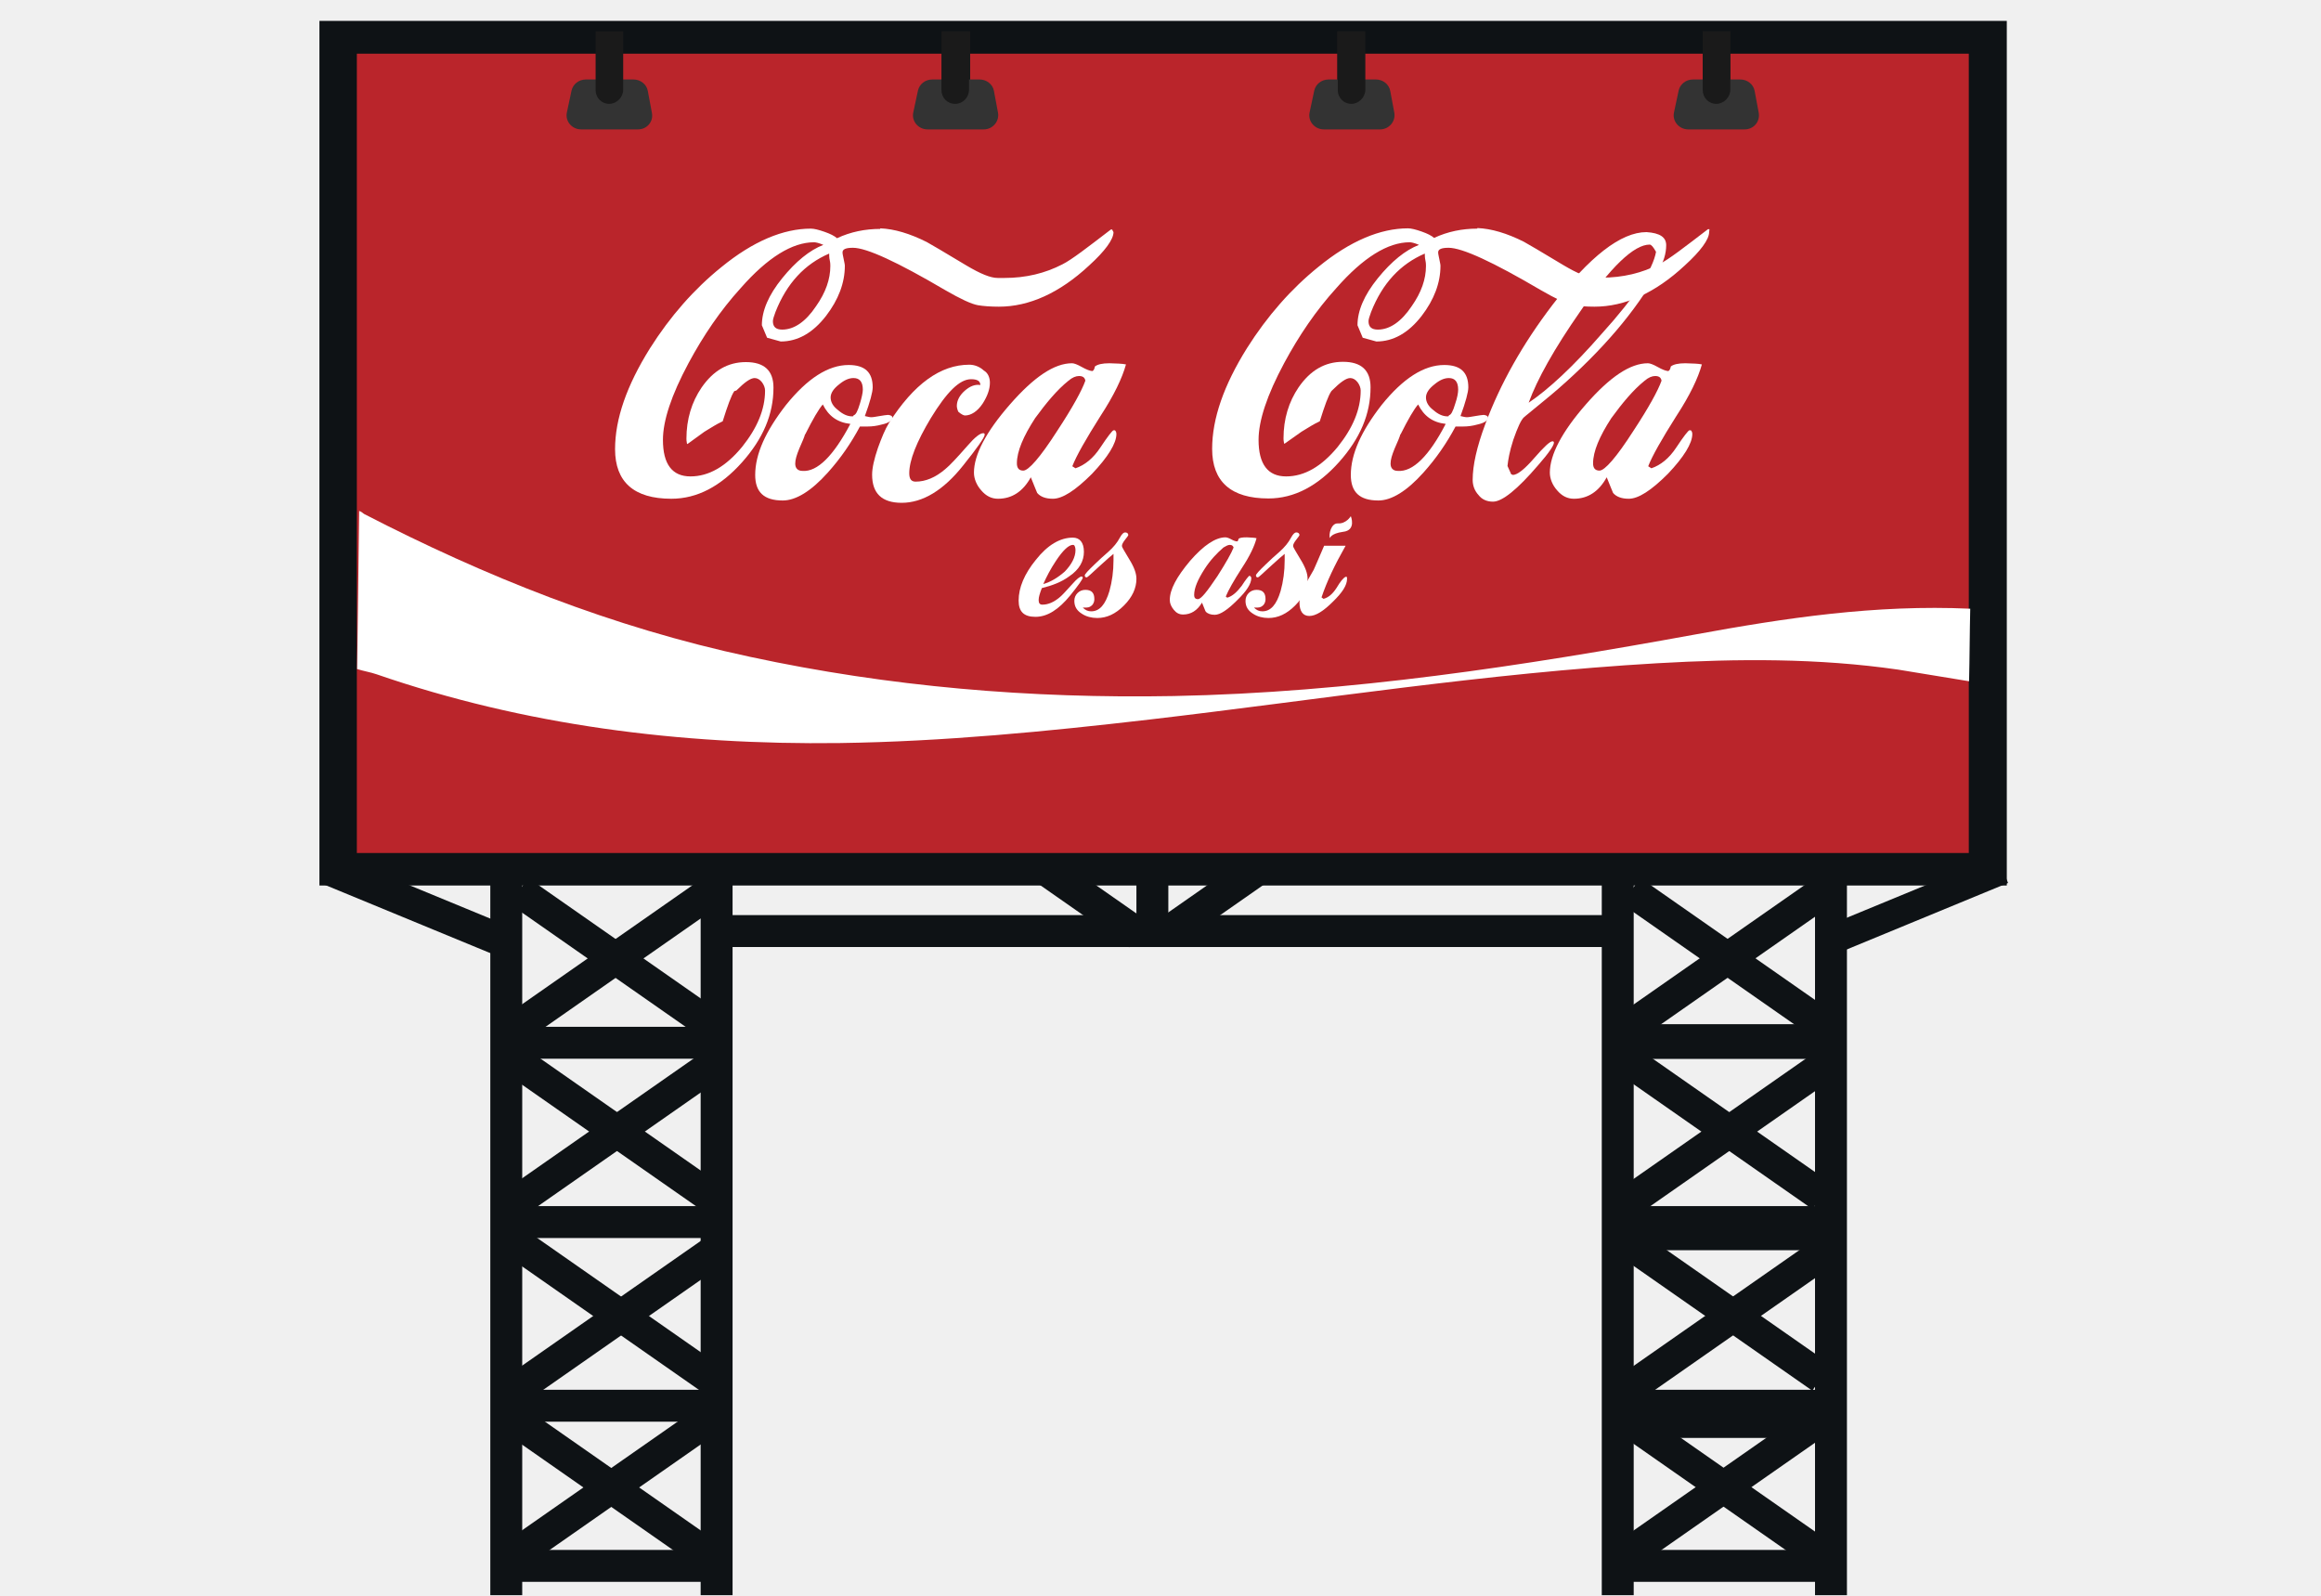
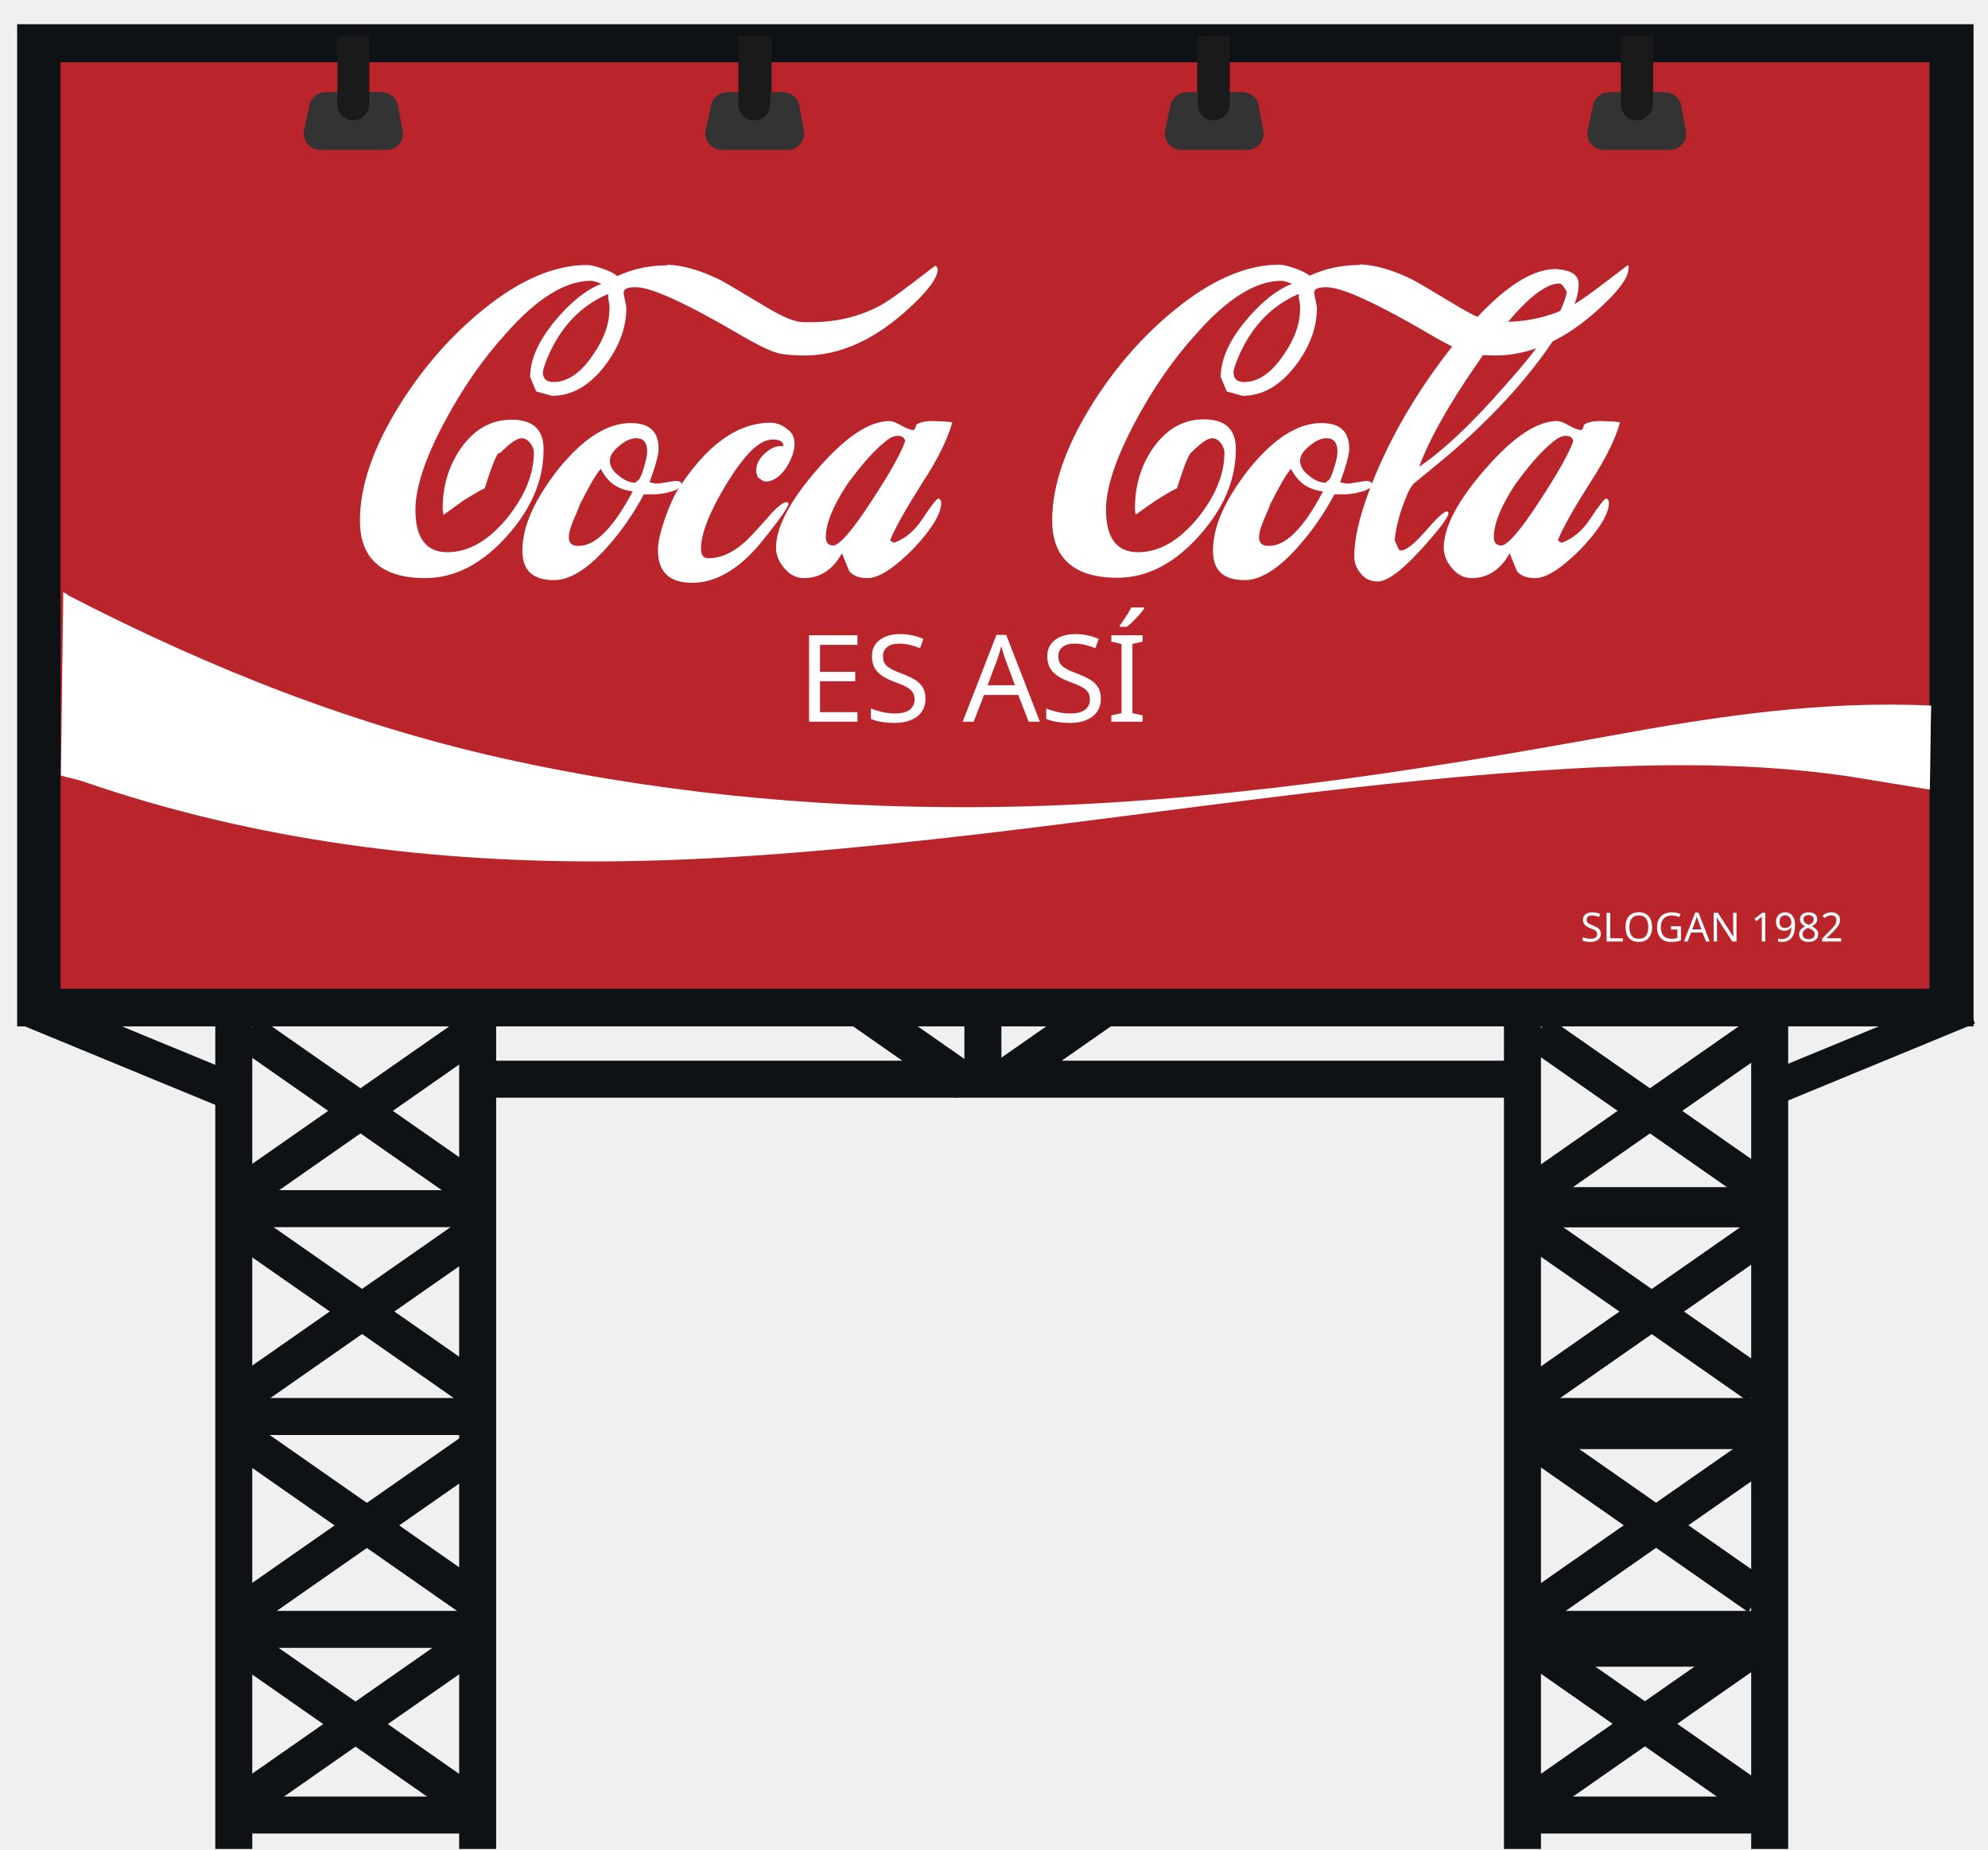
- <svg xmlns="http://www.w3.org/2000/svg" version="1.1" id="Layer_1" x="0px" y="0px" viewBox="0 0 800 550" enable-background="new 0 0 800 550" xml:space="preserve">
-   <rect x="110.1" y="7.2" fill="#0E1215" width="581.6" height="298" />
-   <rect x="123" y="18.5" fill="#BA252B" width="555.6" height="275.5" />
-   <rect x="169" y="298" fill="#0E1215" width="11" height="251.8" />
-   <rect x="169.6" y="415.7" fill="#0E1215" width="77.1" height="11" />
-   <rect x="206.6" y="289.7" transform="matrix(-0.5725 0.8199 -0.8199 -0.5725 604.4249 345.5391)" fill="#0E1215" width="11" height="81.2" />
-   <rect x="138.8" y="277.9" transform="matrix(-0.3813 0.9244 -0.9244 -0.3813 487.9432 298.0263)" fill="#0E1215" width="11" height="68.8" />
-   <rect x="656.7" y="280.6" transform="matrix(0.3813 0.9244 -0.9244 0.3813 697.2653 -419.0699)" fill="#0E1215" width="10.1" height="61.6" />
-   <rect x="206.7" y="289.7" transform="matrix(0.5725 0.8199 -0.8199 0.5725 361.5024 -32.7406)" fill="#0E1215" width="11" height="81.2" />
-   <rect x="205.8" y="348.3" transform="matrix(0.5725 0.8199 -0.8199 0.5725 410.8782 -6.1245)" fill="#0E1215" width="11" height="85.4" />
-   <rect x="205.8" y="412.8" transform="matrix(0.5725 0.8199 -0.8199 0.5725 463.8028 21.4869)" fill="#0E1215" width="11" height="85.4" />
-   <rect x="205.8" y="469.5" transform="matrix(0.5725 0.8199 -0.8199 0.5725 510.2777 45.7672)" fill="#0E1215" width="11" height="85.4" />
-   <rect x="205.7" y="348.4" transform="matrix(-0.5725 0.8199 -0.8199 -0.5725 651.0491 438.507)" fill="#0E1215" width="11" height="81.2" />
-   <rect x="205.7" y="410.9" transform="matrix(-0.5725 0.8199 -0.8199 -0.5725 702.3058 536.9028)" fill="#0E1215" width="11" height="81.2" />
-   <rect x="205.8" y="472.4" transform="matrix(-0.5725 0.8199 -0.8199 -0.5725 752.7744 633.4652)" fill="#0E1215" width="11" height="81.2" />
-   <rect x="169.6" y="479" fill="#0E1215" width="77.1" height="11" />
-   <rect x="169.6" y="534.2" fill="#0E1215" width="77.1" height="11" />
-   <rect x="169.6" y="353.9" fill="#0E1215" width="77.1" height="11" />
-   <rect x="250.6" y="315.4" fill="#0E1215" width="304.1" height="11" />
-   <rect x="552.8" y="415.7" fill="#0E1215" width="77.1" height="11" />
-   <rect x="590" y="289.7" transform="matrix(-0.5725 0.8199 -0.8199 -0.5725 1207.226 31.1638)" fill="#0E1215" width="11" height="81.2" />
-   <rect x="370.6" y="290.8" transform="matrix(-0.5725 0.8199 -0.8199 -0.5725 846.0739 180.0953)" fill="#0E1215" width="11" height="39.5" />
-   <rect x="412.4" y="290.8" transform="matrix(0.5725 0.8199 -0.8199 0.5725 433.2961 -209.878)" fill="#0E1215" width="11" height="39.5" />
-   <rect x="590" y="289.6" transform="matrix(0.5725 0.8199 -0.8199 0.5725 525.3405 -347.0419)" fill="#0E1215" width="11" height="81.2" />
-   <rect x="589.2" y="348.2" transform="matrix(0.5725 0.8199 -0.8199 0.5725 574.7162 -320.4259)" fill="#0E1215" width="11" height="85.4" />
-   <rect x="589.1" y="412.8" transform="matrix(0.5725 0.8199 -0.8199 0.5725 627.6408 -292.8145)" fill="#0E1215" width="11" height="85.4" />
-   <rect x="589.1" y="469.5" transform="matrix(0.5725 0.8199 -0.8199 0.5725 674.116 -268.5341)" fill="#0E1215" width="11" height="85.4" />
-   <rect x="589.1" y="348.3" transform="matrix(-0.5725 0.8199 -0.8199 -0.5725 1253.851 124.1314)" fill="#0E1215" width="11" height="81.2" />
-   <rect x="589.1" y="410.9" transform="matrix(-0.5725 0.8199 -0.8199 -0.5725 1305.108 222.5273)" fill="#0E1215" width="11" height="81.2" />
-   <rect x="589.1" y="472.3" transform="matrix(-0.5725 0.8199 -0.8199 -0.5725 1355.576 319.0899)" fill="#0E1215" width="11" height="81.2" />
-   <rect x="552.8" y="479" fill="#0E1215" width="77.1" height="11" />
-   <rect x="552.8" y="534.2" fill="#0E1215" width="77.1" height="11" />
-   <rect x="552.8" y="353.9" fill="#0E1215" width="77.1" height="11" />
-   <rect x="560.1" y="417.2" fill="#0E1215" width="74.2" height="13.7" />
-   <rect x="556.7" y="484.6" fill="#0E1215" width="77.1" height="11" />
-   <rect x="562.8" y="353" fill="#0E1215" width="71" height="11.9" />
-   <rect x="241.5" y="298" fill="#0E1215" width="11" height="251.8" />
-   <rect x="391.7" y="298" fill="#0E1215" width="11" height="23.7" />
-   <rect x="552.1" y="298" fill="#0E1215" width="11" height="251.8" />
-   <rect x="625.6" y="298" fill="#0E1215" width="11" height="251.8" />
-   <rect x="324.9" y="10.8" fill="#1A1A1A" width="9.5" height="25" />
-   <rect x="460.9" y="10.8" fill="#1A1A1A" width="9.5" height="25" />
-   <rect x="586.9" y="10.8" fill="#1A1A1A" width="9.5" height="25" />
-   <path fill="#333333" d="M219.9,44.6h-19.6c-3.2,0-5.6-2.9-4.9-5.9l1.6-7.5c0.5-2.2,2.5-3.8,4.9-3.8h16.5c2.3,0,4.5,1.6,4.9,4  l1.4,7.5C225.3,41.9,223,44.6,219.9,44.6z" />
-   <path fill="#1A1A1A" d="M210,35.8L210,35.8c-2.7,0-4.7-2.2-4.7-4.7V10.8h9.5v20.3C214.7,33.6,212.5,35.8,210,35.8z" />
-   <path fill="#333333" d="M339.1,44.6h-19.4c-3.2,0-5.6-2.9-4.9-5.9l1.6-7.5c0.5-2.2,2.5-3.8,4.9-3.8h16.4c2.3,0,4.5,1.6,4.9,4  l1.4,7.5C344.5,41.9,342.1,44.6,339.1,44.6z" />
-   <path fill="#1A1A1A" d="M329.2,35.8L329.2,35.8c-2.7,0-4.7-2.2-4.7-4.7V10.8h9.5v20.3C333.9,33.6,331.9,35.8,329.2,35.8z" />
-   <path fill="#333333" d="M475.7,44.6h-19.4c-3.2,0-5.6-2.9-4.9-5.9l1.6-7.5c0.5-2.2,2.5-3.8,4.9-3.8h16.4c2.3,0,4.5,1.6,4.9,4  l1.4,7.5C481.1,41.9,478.7,44.6,475.7,44.6z" />
-   <path fill="#1A1A1A" d="M465.8,35.8L465.8,35.8c-2.7,0-4.7-2.2-4.7-4.7V10.8h9.5v20.3C470.5,33.6,468.3,35.8,465.8,35.8z" />
-   <path fill="#333333" d="M601.3,44.6h-19.4c-3.2,0-5.6-2.9-4.9-5.9l1.6-7.5c0.5-2.2,2.5-3.8,4.9-3.8h16.4c2.3,0,4.5,1.6,4.9,4  l1.4,7.5C606.7,41.9,604.5,44.6,601.3,44.6z" />
-   <path fill="#1A1A1A" d="M591.6,35.8L591.6,35.8c-2.7,0-4.7-2.2-4.7-4.7V10.8h9.5v20.3C596.3,33.6,594.1,35.8,591.6,35.8z" />
-   <path fill="#FFFFFF" d="M584.2,218.7c-59.3,10.8-118.8,20-179.7,21.2c-49.4,0.9-98-3.2-145.9-13.5c-47.8-10.2-91.7-27.9-133-49.2  c-0.7-0.4-0.7-0.7-1.8-1.1l-0.7,54.5c2.2,0.7,4.7,1.1,6.7,1.8c51,17.6,104.6,24.4,159.6,23.7c35.8-0.5,71.4-4,106.8-8.1  c58.2-6.8,116.1-16,174.9-19.4c27.9-1.6,55.5-1.8,83.2,2.2c8.1,1.3,16.5,2.7,24.4,4c0.2-8.3,0.2-16.7,0.4-25  C646.4,208.3,615.3,213,584.2,218.7z" />
+ <svg xmlns="http://www.w3.org/2000/svg" version="1.1" id="Layer_1" x="0px" y="0px" viewBox="6 176 591 550" style="enable-background:new 6 176 591 550;" xml:space="preserve">
+   <style type="text/css">
+ 	.st0{fill:#0E1215;}
+ 	.st1{fill:#BA252B;}
+ 	.st2{fill:#1A1A1A;}
+ 	.st3{fill:#333333;}
+ 	.st4{fill:#FFFFFF;}
+ 	.st5{fill:none;}
+ 	.st6{fill:#FFFDFD;}
+ 	.st7{font-family:'Gotham-Book';}
+ 	.st8{font-size:12px;}
+ 	.st9{font-family:'Gotham-Black';}
+ 	.st10{font-size:36px;}
+ </style>
+   <rect x="11.1" y="183.2" class="st0" width="581.6" height="298" />
+   <rect x="24" y="194.5" class="st1" width="555.6" height="275.5" />
+   <rect x="70" y="474" class="st0" width="11" height="251.8" />
+   <rect x="70.6" y="591.7" class="st0" width="77.1" height="11" />
+   <rect x="107.7" y="465.7" transform="matrix(0.5725 -0.8199 0.8199 0.5725 -366.7661 309.261)" class="st0" width="11" height="81.2" />
+   <rect x="39.7" y="453.9" transform="matrix(0.3813 -0.9244 0.9244 0.3813 -423.4565 343.9394)" class="st0" width="11" height="68.8" />
+   <rect x="557.7" y="456.6" transform="matrix(-0.3813 -0.9244 0.9244 -0.3813 326.7491 1193.453)" class="st0" width="10.1" height="61.6" />
+   <rect x="107.7" y="465.7" transform="matrix(-0.5725 -0.8199 0.8199 -0.5725 -237.1826 889.0107)" class="st0" width="11" height="81.2" />
+   <rect x="106.8" y="524.3" transform="matrix(-0.5725 -0.8199 0.8199 -0.5725 -288.3193 983.606)" class="st0" width="11" height="85.4" />
+   <rect x="106.8" y="588.8" transform="matrix(-0.5725 -0.8199 0.8199 -0.5725 -341.1694 1085.125)" class="st0" width="11" height="85.4" />
+   <rect x="106.8" y="645.5" transform="matrix(-0.5725 -0.8199 0.8199 -0.5725 -387.7127 1174.34)" class="st0" width="11" height="85.4" />
+   <rect x="106.7" y="524.4" transform="matrix(0.5725 -0.8199 0.8199 0.5725 -415.255 333.5121)" class="st0" width="11" height="81.2" />
+   <rect x="106.7" y="587" transform="matrix(0.5725 -0.8199 0.8199 0.5725 -466.5873 360.2903)" class="st0" width="11" height="81.2" />
+   <rect x="106.7" y="648.4" transform="matrix(0.5725 -0.8199 0.8199 0.5725 -516.9639 386.5438)" class="st0" width="11" height="81.2" />
+   <rect x="70.6" y="655" class="st0" width="77.1" height="11" />
+   <rect x="70.6" y="710.2" class="st0" width="77.1" height="11" />
+   <rect x="70.6" y="529.9" class="st0" width="77.1" height="11" />
+   <rect x="151.6" y="491.4" class="st0" width="304.1" height="11" />
+   <rect x="453.8" y="591.7" class="st0" width="77.1" height="11" />
+   <rect x="491" y="465.7" transform="matrix(0.5725 -0.8199 0.8199 0.5725 -202.8831 623.5231)" class="st0" width="11" height="81.2" />
+   <rect x="271.6" y="466.9" transform="matrix(0.5725 -0.8199 0.8199 0.5725 -280.5468 435.2756)" class="st0" width="11" height="39.5" />
+   <rect x="313.4" y="466.8" transform="matrix(-0.5725 -0.8199 0.8199 -0.5725 102.5863 1026.585)" class="st0" width="11" height="39.5" />
+   <rect x="491" y="465.6" transform="matrix(-0.5725 -0.8199 0.8199 -0.5725 365.7253 1203.185)" class="st0" width="11" height="81.2" />
+   <rect x="490.2" y="524.3" transform="matrix(-0.5725 -0.8199 0.8199 -0.5725 314.6113 1297.956)" class="st0" width="11" height="85.4" />
+   <rect x="490.1" y="588.8" transform="matrix(-0.5725 -0.8199 0.8199 -0.5725 261.5626 1399.322)" class="st0" width="11" height="85.4" />
+   <rect x="490.1" y="645.5" transform="matrix(-0.5725 -0.8199 0.8199 -0.5725 215.0197 1488.537)" class="st0" width="11" height="85.4" />
+   <rect x="490.1" y="524.4" transform="matrix(0.5725 -0.8199 0.8199 0.5725 -251.3833 647.8661)" class="st0" width="11" height="81.2" />
+   <rect x="490" y="587" transform="matrix(0.5725 -0.8199 0.8199 0.5725 -302.7039 674.5527)" class="st0" width="11" height="81.2" />
+   <rect x="490.1" y="648.4" transform="matrix(0.5725 -0.8199 0.8199 0.5725 -353.001 700.9095)" class="st0" width="11" height="81.2" />
+   <rect x="453.8" y="655" class="st0" width="77.1" height="11" />
+   <rect x="453.8" y="710.2" class="st0" width="77.1" height="11" />
+   <rect x="453.8" y="529.9" class="st0" width="77.1" height="11" />
+   <rect x="461.1" y="593.2" class="st0" width="74.2" height="13.7" />
+   <rect x="457.7" y="660.6" class="st0" width="77.1" height="11" />
+   <rect x="463.8" y="529" class="st0" width="71" height="11.9" />
+   <rect x="142.5" y="474" class="st0" width="11" height="251.8" />
+   <rect x="292.7" y="474" class="st0" width="11" height="23.7" />
+   <rect x="453.1" y="474" class="st0" width="11" height="251.8" />
+   <rect x="526.6" y="474" class="st0" width="11" height="251.8" />
+   <rect x="225.9" y="186.8" class="st2" width="9.5" height="25" />
+   <rect x="361.9" y="186.8" class="st2" width="9.5" height="25" />
+   <rect x="487.9" y="186.8" class="st2" width="9.5" height="25" />
+   <path class="st3" d="M120.9,220.6h-19.6c-3.2,0-5.6-2.9-4.9-5.9l1.6-7.5c0.5-2.2,2.5-3.8,4.9-3.8h16.5c2.3,0,4.5,1.6,4.9,4l1.4,7.5  C126.3,217.9,124,220.6,120.9,220.6z" />
+   <path class="st2" d="M111,211.8L111,211.8c-2.7,0-4.7-2.2-4.7-4.7v-20.3h9.5v20.3C115.7,209.6,113.5,211.8,111,211.8z" />
+   <path class="st3" d="M240.1,220.6h-19.4c-3.2,0-5.6-2.9-4.9-5.9l1.6-7.5c0.5-2.2,2.5-3.8,4.9-3.8h16.4c2.3,0,4.5,1.6,4.9,4l1.4,7.5  C245.5,217.9,243.1,220.6,240.1,220.6z" />
+   <path class="st2" d="M230.2,211.8L230.2,211.8c-2.7,0-4.7-2.2-4.7-4.7v-20.3h9.5v20.3C234.9,209.6,232.9,211.8,230.2,211.8z" />
+   <path class="st3" d="M376.7,220.6h-19.4c-3.2,0-5.6-2.9-4.9-5.9l1.6-7.5c0.5-2.2,2.5-3.8,4.9-3.8h16.4c2.3,0,4.5,1.6,4.9,4l1.4,7.5  C382.1,217.9,379.7,220.6,376.7,220.6z" />
+   <path class="st2" d="M366.8,211.8L366.8,211.8c-2.7,0-4.7-2.2-4.7-4.7v-20.3h9.5v20.3C371.5,209.6,369.3,211.8,366.8,211.8z" />
+   <path class="st3" d="M502.3,220.6h-19.4c-3.2,0-5.6-2.9-4.9-5.9l1.6-7.5c0.5-2.2,2.5-3.8,4.9-3.8h16.4c2.3,0,4.5,1.6,4.9,4l1.4,7.5  C507.7,217.9,505.5,220.6,502.3,220.6z" />
+   <path class="st2" d="M492.6,211.8L492.6,211.8c-2.7,0-4.7-2.2-4.7-4.7v-20.3h9.5v20.3C497.3,209.6,495.1,211.8,492.6,211.8z" />
+   <path class="st4" d="M485.2,394.7c-59.3,10.8-118.8,20-179.7,21.2c-49.4,0.9-98-3.2-145.9-13.5c-47.8-10.2-91.7-27.9-133-49.2  c-0.7-0.4-0.7-0.7-1.8-1.1l-0.7,54.5c2.2,0.7,4.7,1.1,6.7,1.8c51,17.6,104.6,24.4,159.6,23.7c35.8-0.5,71.4-4,106.8-8.1  c58.2-6.8,116.1-16,174.9-19.4c27.9-1.6,55.5-1.8,83.2,2.2c8.1,1.3,16.5,2.7,24.4,4c0.2-8.3,0.2-16.7,0.4-25  C547.4,384.3,516.3,389,485.2,394.7z" />
  <g>
-     <path fill="#FFFFFF" d="M383.8,80c0,2.5-2.9,6.5-8.4,11.5c-10.2,9.5-20.7,14.2-31.1,14.2c-2.9,0-5.4-0.2-7.2-0.5   c-2.3-0.4-6.1-2.2-11.3-5.2c-16.5-9.7-27.1-14.6-31.8-14.6c-2.5,0-3.6,0.5-3.6,1.6c0,0.5,0.2,1.3,0.4,2.3c0.2,1.1,0.4,1.8,0.4,2.3   c0,5.9-2.2,11.7-6.5,17.3c-4.5,5.8-9.7,8.8-15.6,8.8l-4.7-1.3l-1.8-4.3c0-5,2.3-10.4,7-16.2c4.7-5.8,9.5-9.7,14.2-11.5   c-1.6-0.7-2.7-0.9-3.2-0.9c-7.5,0-16,5.2-25.3,15.8c-7,7.7-12.9,16.4-18,25.9c-5.9,11-8.8,19.8-8.8,26.4c0,8.4,3.2,12.6,9.5,12.6   s12.2-3.4,17.8-10.2c5.2-6.5,7.9-12.9,7.9-19.4c0-0.9-0.4-2-1.1-2.9c-0.7-0.9-1.6-1.4-2.5-1.4c-1.4,0-3.4,1.4-6.3,4.3l-0.7,0.2   c-1.1,1.6-2.3,5-4,10.4c-2,0.9-4,2.2-6.3,3.6L237,153h-0.2c-0.2-0.9-0.2-1.6-0.2-1.8c0-6.7,1.8-12.6,5.2-17.6c4-5.8,9-8.8,15.3-8.8   c6.3,0,9.5,2.9,9.5,8.8c0,9.2-3.6,17.6-10.8,25.7c-7.4,8.3-15.5,12.6-24.4,12.6c-12.9,0-19.4-5.8-19.4-17.1c0-10.4,4-21.9,12-34.7   c7-11.1,15.3-20.5,24.6-28c11-9,21.4-13.3,30.9-13.3c1.1,0,2.7,0.4,4.7,1.1c2,0.7,3.4,1.4,4.3,2.2c4.7-2.2,9.7-3.2,14.9-3.2v-0.2   c4.9,0.2,10.2,1.8,16,4.7c1.3,0.7,5.9,3.4,13.7,8.1c4.9,2.9,8.3,4.3,10.8,4.3h2.3c7.4,0,14-1.6,20-4.7c3.2-1.6,8.6-5.8,16.7-12h0.5   v0.2L383.8,80z M286.2,91.7c0-0.4,0-1.1-0.2-2c-0.2-0.9-0.2-1.8-0.2-2.3c-8.4,3.6-14.6,10.2-18.5,20.1c-0.5,1.4-0.9,2.5-0.9,3.2   c0,2,1.1,2.9,3.2,2.9c4.1,0,8.1-2.7,11.7-8.1C284.6,100.8,286.2,96.2,286.2,91.7z" />
-     <path fill="#FFFFFF" d="M307.6,144c0,0.9-1.3,1.8-3.6,2.3c-1.8,0.5-3.4,0.7-4.9,0.7c-0.9,0-1.8,0-2.7,0c-3.1,5.8-6.7,11-11,15.8   c-5.8,6.5-11.1,9.7-15.6,9.7c-6.5,0-9.5-2.9-9.5-8.8c0-7.2,3.6-15.1,10.6-24.1c7.4-9.2,14.6-13.8,21.6-13.8c5.6,0,8.3,2.5,8.3,7.7   c0,1.6-0.9,5-2.7,9.9c0.9,0.2,1.6,0.4,2.2,0.4c0.7,0,1.6-0.2,2.9-0.4c1.3-0.2,2.3-0.4,2.9-0.4C307.1,143.1,307.6,143.4,307.6,144z    M293.1,146.1c-4.5-0.5-7.5-2.7-9.5-6.7c-1.4,1.6-3.4,5-6.1,10.4v-0.2c-0.2,0.9-0.9,2.5-2,5c-0.9,2.2-1.4,3.8-1.4,5.2   c0,1.6,0.9,2.5,2.5,2.5C281.7,162.7,287.3,157.1,293.1,146.1z M297.4,134.3c0-2.7-1.1-4-3.2-4c-1.6,0-3.2,0.7-5,2.2   c-1.8,1.4-2.9,2.9-2.9,4.5c0,1.6,0.9,3.1,2.5,4.3c1.6,1.4,3.2,2.2,4.9,2.2c0.2,0,0.4,0,0.5-0.2v-0.2c0.7,0,1.4-1.3,2.2-4   C297,137.1,297.4,135.3,297.4,134.3z" />
-     <path fill="#FFFFFF" d="M341.2,131.9c0,2.3-0.9,4.7-2.5,7.2c-1.8,2.7-4,4.1-6.1,4.1c-0.4,0-1.3-0.4-2.3-1.3c-0.4-0.9-0.5-1.6-0.5-2   c0-1.8,0.9-3.6,2.7-5.2c1.8-1.6,3.6-2.3,5.4-2c0-1.4-1.1-2-3.2-2c-4,0-8.4,4.5-13.8,13.3c-5,8.3-7.5,14.7-7.5,19.1   c0,2,0.7,2.9,2.2,2.9c3.4,0,6.8-1.4,10.2-4.3c1.6-1.3,4.1-4,7.7-8.1c2.5-2.9,4.3-4.3,5.4-4.3c0.4,0,0.5,0.2,0.5,0.5   c0,0.9-2.5,4.5-7.4,10.6c-6.8,8.6-14,12.9-21.2,12.9c-6.8,0-10.2-3.2-10.2-9.7c0-2.3,0.7-5.4,2-9.2c1.3-3.6,2.5-6.5,3.8-8.6   c8.6-13.5,17.8-20.1,27.7-20.1c1.8,0,3.6,0.7,5,2C340.5,128.5,341.2,130.1,341.2,131.9z" />
-     <path fill="#FFFFFF" d="M388.1,125.6c-1.3,4.7-4.1,10.6-8.8,17.8c-5,7.9-8.3,13.7-9.7,17.3l1.1,0.7c3.2-1.1,6.1-3.4,8.6-7.2   c2.5-3.8,4.1-5.8,4.5-5.9h0.5c0.4,0.4,0.5,0.9,0.5,1.3c0,3.2-2.9,7.9-8.4,13.7c-5.8,5.8-10.2,8.6-13.5,8.6c-2.5,0-4.3-0.7-5.4-2   c-0.2-0.4-0.9-2.2-2.2-5.4c-2.7,4.9-6.5,7.4-11.3,7.4c-2.2,0-4.1-0.9-5.8-2.9c-1.6-1.8-2.5-4-2.5-6.1c0-6.1,4.1-14,12.4-23.5   s15.3-14.2,21.4-14.2c0.7,0,1.8,0.4,3.4,1.3c1.6,0.9,2.7,1.3,3.6,1.4c0.5-0.2,0.7-0.7,0.9-1.6c0.9-0.7,2.5-1.1,5-1.1   C384.9,125.3,386.7,125.3,388.1,125.6z M374.1,131.2c-0.2-1.1-0.9-1.6-2.2-1.6c-1.1,0-2.3,0.5-3.6,1.6l0,0   c-4,3.2-7.7,7.7-11.5,12.9c-4.1,6.3-6.3,11.5-6.3,15.6c0,1.6,0.7,2.5,2.2,2.5c1.8,0,5.8-4.5,11.7-13.7   C369.6,140.6,372.9,134.6,374.1,131.2z" />
-     <path fill="#FFFFFF" d="M589.1,80c0,2.5-2.9,6.5-8.4,11.5c-10.2,9.5-20.7,14.2-31.1,14.2c-2.9,0-5.4-0.2-7.2-0.5   c-2.3-0.4-6.1-2.2-11.3-5.2c-16.5-9.7-27.1-14.6-31.8-14.6c-2.5,0-3.6,0.5-3.6,1.6c0,0.5,0.2,1.3,0.4,2.3c0.2,1.1,0.4,1.8,0.4,2.3   c0,5.9-2.2,11.7-6.5,17.3c-4.5,5.8-9.7,8.8-15.6,8.8l-4.7-1.3l-1.8-4.3c0-5,2.3-10.4,7-16.2s9.5-9.7,14.2-11.5   c-1.6-0.7-2.7-0.9-3.2-0.9c-7.5,0-16,5.2-25.3,15.8c-7,7.7-12.9,16.4-18,25.9c-5.9,11-8.8,19.8-8.8,26.4c0,8.4,3.2,12.6,9.5,12.6   c6.3,0,12.2-3.4,17.8-10.2c5.2-6.5,7.9-12.9,7.9-19.4c0-0.9-0.4-2-1.1-2.9c-0.7-0.9-1.6-1.4-2.5-1.4c-1.4,0-3.4,1.4-6.3,4.3   l-0.2,0.2c-1.1,1.6-2.3,5-4,10.4c-2,0.9-4,2.2-6.3,3.6l-5.8,4.1h-0.2c-0.2-0.9-0.2-1.6-0.2-1.8c0-6.7,1.8-12.6,5.2-17.6   c4-5.8,9-8.8,15.3-8.8s9.5,2.9,9.5,8.8c0,9.2-3.6,17.6-10.8,25.7c-7.4,8.3-15.5,12.6-24.4,12.6c-12.9,0-19.4-5.8-19.4-17.1   c0-10.4,4-21.9,12-34.7c7-11.1,15.3-20.5,24.6-28c11-9,21.4-13.3,30.9-13.3c1.1,0,2.7,0.4,4.7,1.1s3.4,1.4,4.3,2.2   c4.7-2.2,9.7-3.2,14.9-3.2v-0.2c4.9,0.2,10.2,1.8,16,4.7c1.3,0.7,5.9,3.4,13.7,8.1c4.9,2.9,8.3,4.3,10.8,4.3h2.3   c7.4,0,14-1.6,20-4.7c3.2-1.6,8.6-5.8,16.7-12h0.5v0.2L589.1,80z M491.5,91.7c0-0.4,0-1.1-0.2-2c-0.2-0.9-0.2-1.8-0.2-2.3   c-8.4,3.6-14.6,10.2-18.5,20.1c-0.5,1.4-0.9,2.5-0.9,3.2c0,2,1.1,2.9,3.2,2.9c4.1,0,8.1-2.7,11.7-8.1   C489.9,100.8,491.5,96.2,491.5,91.7z" />
-     <path fill="#FFFFFF" d="M512.9,144c0,0.9-1.3,1.8-3.6,2.3c-1.8,0.5-3.4,0.7-4.9,0.7c-0.9,0-1.8,0-2.7,0c-3.1,5.8-6.7,11-11,15.8   c-5.8,6.5-11.1,9.7-15.6,9.7c-6.5,0-9.5-2.9-9.5-8.8c0-7.2,3.6-15.1,10.6-24.1c7.4-9.2,14.6-13.8,21.6-13.8c5.6,0,8.3,2.5,8.3,7.7   c0,1.6-0.9,5-2.7,9.9c0.9,0.2,1.6,0.4,2.2,0.4c0.7,0,1.6-0.2,2.9-0.4c1.3-0.2,2.3-0.4,2.9-0.4C512.3,143.1,512.9,143.4,512.9,144z    M498.3,146.1c-4.5-0.5-7.5-2.7-9.5-6.7c-1.4,1.6-3.4,5-6.1,10.4v-0.2c-0.2,0.9-0.9,2.5-2,5c-0.9,2.2-1.4,3.8-1.4,5.2   c0,1.6,0.9,2.5,2.5,2.5C487,162.7,492.6,157.1,498.3,146.1z M502.6,134.3c0-2.7-1.1-4-3.2-4c-1.6,0-3.2,0.7-5,2.2   c-1.8,1.4-2.9,2.9-2.9,4.5c0,1.6,0.9,3.1,2.5,4.3c1.6,1.4,3.2,2.2,4.9,2.2c0.2,0,0.4,0,0.5-0.2v-0.2c0.7,0,1.4-1.3,2.2-4   C502.3,137.1,502.6,135.3,502.6,134.3z" />
-     <path fill="#FFFFFF" d="M574.3,84.5c0,2.9-0.9,5.9-2.9,9.2c-7.7,13.7-19.2,27.1-34.3,40.3c-2.5,2.2-6.5,5.4-11.7,9.7   c-1.1,0.9-2.3,3.6-3.8,7.9c-1.3,4-1.8,7-2,9l1.3,2.9c0.4,0,0.5,0.2,0.5,0.2c1.6,0,4.1-2,7.4-5.8s5.4-5.8,6.3-5.8   c0.4,0,0.5,0.2,0.5,0.5c0,0.9-1.8,3.6-5.4,7.7c-7.2,8.4-12.4,12.6-15.6,12.6c-2,0-3.8-0.7-5-2.3c-1.3-1.4-2-3.2-2-5.2   c0-5,1.4-11.3,4.3-19.1c5.2-14,12.9-27.7,23.2-41.2C547.9,88.4,558.7,80,567.5,80C572.2,80.3,574.3,81.8,574.3,84.5z M570.8,86.8   c-0.9-1.6-1.6-2.5-2.2-2.5c-5.4,0-13.5,7.7-23.9,23c-9,12.9-14.9,23.5-17.8,31.5c6.7-4.5,15.3-12.4,25.3-23.9   C563.6,102.3,569.7,92.9,570.8,86.8z" />
-     <path fill="#FFFFFF" d="M586.6,125.6c-1.3,4.7-4.1,10.6-8.8,17.8c-5,7.9-8.3,13.7-9.7,17.3l1.1,0.7c3.2-1.1,6.1-3.4,8.6-7.2   c2.5-3.8,4.1-5.8,4.5-5.9h0.5c0.4,0.4,0.5,0.9,0.5,1.3c0,3.2-2.9,7.9-8.4,13.7c-5.8,5.8-10.2,8.6-13.5,8.6c-2.5,0-4.3-0.7-5.4-2   c-0.2-0.4-0.9-2.2-2.2-5.4c-2.7,4.9-6.5,7.4-11.3,7.4c-2.2,0-4.1-0.9-5.8-2.9c-1.6-1.8-2.5-4-2.5-6.1c0-6.1,4.1-14,12.4-23.5   c8.3-9.5,15.3-14.2,21.4-14.2c0.7,0,1.8,0.4,3.4,1.3c1.6,0.9,2.7,1.3,3.6,1.4c0.5-0.2,0.7-0.7,0.9-1.6c0.9-0.7,2.5-1.1,5-1.1   C583.5,125.3,585.3,125.3,586.6,125.6z M572.7,131.2c-0.2-1.1-0.9-1.6-2.2-1.6c-1.1,0-2.3,0.5-3.6,1.6l0,0   c-4,3.2-7.7,7.7-11.5,12.9c-4.1,6.3-6.3,11.5-6.3,15.6c0,1.6,0.7,2.5,2.2,2.5c1.8,0,5.8-4.5,11.7-13.7   C568.2,140.6,571.5,134.6,572.7,131.2z" />
-     <path fill="#FFFFFF" d="M373.6,190.2c0,3.2-1.6,6.1-5,8.4c-2.7,2-5.9,3.2-9.5,4.1c-0.7,1.8-1.1,3.1-1.1,4.1c0,1.1,0.4,1.6,1.3,1.6   c2,0,4-0.9,5.9-2.5c0.9-0.7,2.3-2.3,4.5-4.7c1.4-1.6,2.5-2.5,3.1-2.5c0.2,0,0.4,0.2,0.4,0.4c0,0.5-1.4,2.5-4.3,6.1   c-4,4.9-7.9,7.4-12,7.4c-4,0-5.8-1.8-5.8-5.6c0-4.5,2-9.2,5.9-14c4.1-5.2,8.4-7.7,12.8-7.7C372.1,185.3,373.6,186.9,373.6,190.2z    M370.7,189.6c0-0.7-0.2-1.3-0.4-1.6c-0.2-0.2-0.4-0.2-0.5-0.2c-1.4,0-3.4,1.8-5.9,5.6c-1.8,2.7-3.2,5.4-4.3,7.9   c2.5-0.7,5-2.2,7.4-4.3C369.4,194.5,370.7,192,370.7,189.6z" />
-     <path fill="#FFFFFF" d="M391.7,199.5c0,3.2-1.4,6.3-4.3,9.2c-2.9,2.9-5.9,4.3-9.2,4.3c-2,0-3.8-0.5-5.2-1.4   c-1.8-1.1-2.7-2.5-2.7-4.5c0-1.1,0.4-2,1.1-2.7c0.7-0.7,1.6-1.1,2.7-1.1c2.2,0,3.1,1.1,3.1,3.2c0,0.7-0.2,1.4-0.7,2   c-0.5,0.5-1.1,0.9-2,0.9c-0.5,0-0.9,0-1.3,0c0.9,0.9,1.8,1.3,2.9,1.3c2.9,0,4.9-2.3,6.3-7c0.9-3.2,1.4-6.8,1.4-10.6v-2.2   c-0.5,0.4-2.2,1.8-4.9,4.3s-4.1,3.8-4.3,3.8c-0.5,0-0.7-0.2-0.7-0.7c0-0.4,1.1-1.6,3.4-3.8c1.4-1.4,3.1-2.9,4.7-4.3   c1.8-1.6,3.1-3.2,4-4.9c0.7-1.3,1.3-1.8,1.8-1.8c0.7,0,1.1,0.4,1.1,0.9c0,0.2-0.4,0.7-1.1,1.6c-0.7,0.9-1.1,1.6-1.1,2.2   c0,0.4,0.9,1.8,2.5,4.5C391,195.6,391.7,197.7,391.7,199.5z" />
-     <path fill="#FFFFFF" d="M433.1,185.5c-0.7,2.7-2.3,6.1-5,10.2c-2.9,4.5-4.7,7.7-5.6,9.9l0.5,0.4c1.8-0.5,3.4-2,5-4.1   c1.4-2.2,2.3-3.2,2.5-3.4h0.4c0.2,0.2,0.4,0.5,0.4,0.7c0,2-1.6,4.5-4.9,7.7c-3.2,3.2-5.8,5-7.7,5c-1.4,0-2.5-0.4-3.1-1.1   c-0.2-0.2-0.5-1.3-1.3-3.1c-1.6,2.7-3.8,4.1-6.5,4.1c-1.3,0-2.3-0.5-3.2-1.6s-1.4-2.2-1.4-3.4c0-3.6,2.3-7.9,7-13.5   c4.7-5.4,8.8-8.1,12.2-8.1c0.4,0,1.1,0.2,2,0.7c0.9,0.5,1.6,0.7,2,0.7c0.4-0.2,0.4-0.4,0.5-0.9c0.5-0.4,1.4-0.5,2.9-0.5   C431.3,185.3,432.4,185.3,433.1,185.5z M425.2,188.7c-0.2-0.5-0.5-0.9-1.3-0.9c-0.7,0-1.3,0.4-2.2,0.9l0,0c-2.3,2-4.5,4.3-6.5,7.4   c-2.3,3.6-3.6,6.5-3.6,9c0,0.9,0.4,1.4,1.3,1.4c1.1,0,3.2-2.7,6.7-7.9C422.6,193.9,424.4,190.7,425.2,188.7z" />
-     <path fill="#FFFFFF" d="M450.7,199.5c0,3.2-1.4,6.3-4.3,9.2c-2.9,2.9-5.9,4.3-9.2,4.3c-2,0-3.8-0.5-5.2-1.4   c-1.8-1.1-2.7-2.5-2.7-4.5c0-1.1,0.4-2,1.1-2.7c0.7-0.7,1.6-1.1,2.7-1.1c2.2,0,3.1,1.1,3.1,3.2c0,0.7-0.2,1.4-0.7,2   c-0.5,0.5-1.1,0.9-2,0.9c-0.5,0-0.9,0-1.3,0c0.9,0.9,1.8,1.3,2.9,1.3c2.9,0,4.9-2.3,6.3-7c0.9-3.2,1.4-6.8,1.4-10.6v-2.2   c-0.5,0.4-2.2,1.8-4.9,4.3s-4.1,3.8-4.3,3.8c-0.5,0-0.7-0.2-0.7-0.7c0-0.4,1.1-1.6,3.4-3.8c1.4-1.4,3.1-2.9,4.7-4.3   c1.8-1.6,3.1-3.2,4-4.9c0.7-1.3,1.3-1.8,1.8-1.8c0.7,0,1.1,0.4,1.1,0.9c0,0.2-0.4,0.7-1.1,1.6s-1.1,1.6-1.1,2.2   c0,0.4,0.9,1.8,2.5,4.5C450,195.6,450.7,197.7,450.7,199.5z" />
-     <path fill="#FFFFFF" d="M464.3,199.5c0,2.2-1.6,4.7-4.9,7.9c-3.2,3.2-5.9,4.9-8.1,4.9s-3.4-1.6-3.4-4.7c0-1.6,0.5-3.6,1.8-5.8   l3.1-5.4c0.4-0.9,1.6-3.6,3.6-8.3h7.4c-3.8,6.7-6.5,12.4-8.3,17.8l0.7,0.5c1.8-0.5,3.2-1.8,4.5-3.8c1.3-2.2,2.3-3.4,3.1-3.8h0.4   C464.3,199,464.3,199.3,464.3,199.5z" />
+     <path class="st4" d="M284.8,256c0,2.5-2.9,6.5-8.4,11.5c-10.2,9.5-20.7,14.2-31.1,14.2c-2.9,0-5.4-0.2-7.2-0.5   c-2.3-0.4-6.1-2.2-11.3-5.2c-16.5-9.7-27.1-14.6-31.8-14.6c-2.5,0-3.6,0.5-3.6,1.6c0,0.5,0.2,1.3,0.4,2.3c0.2,1.1,0.4,1.8,0.4,2.3   c0,5.9-2.2,11.7-6.5,17.3c-4.5,5.8-9.7,8.8-15.6,8.8l-4.7-1.3l-1.8-4.3c0-5,2.3-10.4,7-16.2c4.7-5.8,9.5-9.7,14.2-11.5   c-1.6-0.7-2.7-0.9-3.2-0.9c-7.5,0-16,5.2-25.3,15.8c-7,7.7-12.9,16.4-18,25.9c-5.9,11-8.8,19.8-8.8,26.4c0,8.4,3.2,12.6,9.5,12.6   s12.2-3.4,17.8-10.2c5.2-6.5,7.9-12.9,7.9-19.4c0-0.9-0.4-2-1.1-2.9c-0.7-0.9-1.6-1.4-2.5-1.4c-1.4,0-3.4,1.4-6.3,4.3l-0.7,0.2   c-1.1,1.6-2.3,5-4,10.4c-2,0.9-4,2.2-6.3,3.6L138,329h-0.2c-0.2-0.9-0.2-1.6-0.2-1.8c0-6.7,1.8-12.6,5.2-17.6c4-5.8,9-8.8,15.3-8.8   c6.3,0,9.5,2.9,9.5,8.8c0,9.2-3.6,17.6-10.8,25.7c-7.4,8.3-15.5,12.6-24.4,12.6c-12.9,0-19.4-5.8-19.4-17.1c0-10.4,4-21.9,12-34.7   c7-11.1,15.3-20.5,24.6-28c11-9,21.4-13.3,30.9-13.3c1.1,0,2.7,0.4,4.7,1.1c2,0.7,3.4,1.4,4.3,2.2c4.7-2.2,9.7-3.2,14.9-3.2v-0.2   c4.9,0.2,10.2,1.8,16,4.7c1.3,0.7,5.9,3.4,13.7,8.1c4.9,2.9,8.3,4.3,10.8,4.3h2.3c7.4,0,14-1.6,20-4.7c3.2-1.6,8.6-5.8,16.7-12h0.5   v0.2L284.8,256z M187.2,267.7c0-0.4,0-1.1-0.2-2c-0.2-0.9-0.2-1.8-0.2-2.3c-8.4,3.6-14.6,10.2-18.5,20.1c-0.5,1.4-0.9,2.5-0.9,3.2   c0,2,1.1,2.9,3.2,2.9c4.1,0,8.1-2.7,11.7-8.1C185.6,276.8,187.2,272.2,187.2,267.7z" />
+     <path class="st4" d="M208.6,320c0,0.9-1.3,1.8-3.6,2.3c-1.8,0.5-3.4,0.7-4.9,0.7c-0.9,0-1.8,0-2.7,0c-3.1,5.8-6.7,11-11,15.8   c-5.8,6.5-11.1,9.7-15.6,9.7c-6.5,0-9.5-2.9-9.5-8.8c0-7.2,3.6-15.1,10.6-24.1c7.4-9.2,14.6-13.8,21.6-13.8c5.6,0,8.3,2.5,8.3,7.7   c0,1.6-0.9,5-2.7,9.9c0.9,0.2,1.6,0.4,2.2,0.4c0.7,0,1.6-0.2,2.9-0.4c1.3-0.2,2.3-0.4,2.9-0.4C208.1,319.1,208.6,319.4,208.6,320z    M194.1,322.1c-4.5-0.5-7.5-2.7-9.5-6.7c-1.4,1.6-3.4,5-6.1,10.4v-0.2c-0.2,0.9-0.9,2.5-2,5c-0.9,2.2-1.4,3.8-1.4,5.2   c0,1.6,0.9,2.5,2.5,2.5C182.7,338.7,188.3,333.1,194.1,322.1z M198.4,310.3c0-2.7-1.1-4-3.2-4c-1.6,0-3.2,0.7-5,2.2   c-1.8,1.4-2.9,2.9-2.9,4.5s0.9,3.1,2.5,4.3c1.6,1.4,3.2,2.2,4.9,2.2c0.2,0,0.4,0,0.5-0.2v-0.2c0.7,0,1.4-1.3,2.2-4   C198,313.1,198.4,311.3,198.4,310.3z" />
+     <path class="st4" d="M242.2,307.9c0,2.3-0.9,4.7-2.5,7.2c-1.8,2.7-4,4.1-6.1,4.1c-0.4,0-1.3-0.4-2.3-1.3c-0.4-0.9-0.5-1.6-0.5-2   c0-1.8,0.9-3.6,2.7-5.2c1.8-1.6,3.6-2.3,5.4-2c0-1.4-1.1-2-3.2-2c-4,0-8.4,4.5-13.8,13.3c-5,8.3-7.5,14.7-7.5,19.1   c0,2,0.7,2.9,2.2,2.9c3.4,0,6.8-1.4,10.2-4.3c1.6-1.3,4.1-4,7.7-8.1c2.5-2.9,4.3-4.3,5.4-4.3c0.4,0,0.5,0.2,0.5,0.5   c0,0.9-2.5,4.5-7.4,10.6c-6.8,8.6-14,12.9-21.2,12.9c-6.8,0-10.2-3.2-10.2-9.7c0-2.3,0.7-5.4,2-9.2c1.3-3.6,2.5-6.5,3.8-8.6   c8.6-13.5,17.8-20.1,27.7-20.1c1.8,0,3.6,0.7,5,2C241.5,304.5,242.2,306.1,242.2,307.9z" />
+     <path class="st4" d="M289.1,301.6c-1.3,4.7-4.1,10.6-8.8,17.8c-5,7.9-8.3,13.7-9.7,17.3l1.1,0.7c3.2-1.1,6.1-3.4,8.6-7.2   c2.5-3.8,4.1-5.8,4.5-5.9h0.5c0.4,0.4,0.5,0.9,0.5,1.3c0,3.2-2.9,7.9-8.4,13.7c-5.8,5.8-10.2,8.6-13.5,8.6c-2.5,0-4.3-0.7-5.4-2   c-0.2-0.4-0.9-2.2-2.2-5.4c-2.7,4.9-6.5,7.4-11.3,7.4c-2.2,0-4.1-0.9-5.8-2.9c-1.6-1.8-2.5-4-2.5-6.1c0-6.1,4.1-14,12.4-23.5   s15.3-14.2,21.4-14.2c0.7,0,1.8,0.4,3.4,1.3c1.6,0.9,2.7,1.3,3.6,1.4c0.5-0.2,0.7-0.7,0.9-1.6c0.9-0.7,2.5-1.1,5-1.1   C285.9,301.3,287.7,301.3,289.1,301.6z M275.1,307.2c-0.2-1.1-0.9-1.6-2.2-1.6c-1.1,0-2.3,0.5-3.6,1.6l0,0   c-4,3.2-7.7,7.7-11.5,12.9c-4.1,6.3-6.3,11.5-6.3,15.6c0,1.6,0.7,2.5,2.2,2.5c1.8,0,5.8-4.5,11.7-13.7   C270.6,316.6,273.9,310.6,275.1,307.2z" />
+     <path class="st4" d="M490.1,256c0,2.5-2.9,6.5-8.4,11.5c-10.2,9.5-20.7,14.2-31.1,14.2c-2.9,0-5.4-0.2-7.2-0.5   c-2.3-0.4-6.1-2.2-11.3-5.2c-16.5-9.7-27.1-14.6-31.8-14.6c-2.5,0-3.6,0.5-3.6,1.6c0,0.5,0.2,1.3,0.4,2.3c0.2,1.1,0.4,1.8,0.4,2.3   c0,5.9-2.2,11.7-6.5,17.3c-4.5,5.8-9.7,8.8-15.6,8.8l-4.7-1.3l-1.8-4.3c0-5,2.3-10.4,7-16.2c4.7-5.8,9.5-9.7,14.2-11.5   c-1.6-0.7-2.7-0.9-3.2-0.9c-7.5,0-16,5.2-25.3,15.8c-7,7.7-12.9,16.4-18,25.9c-5.9,11-8.8,19.8-8.8,26.4c0,8.4,3.2,12.6,9.5,12.6   s12.2-3.4,17.8-10.2c5.2-6.5,7.9-12.9,7.9-19.4c0-0.9-0.4-2-1.1-2.9c-0.7-0.9-1.6-1.4-2.5-1.4c-1.4,0-3.4,1.4-6.3,4.3l-0.2,0.2   c-1.1,1.6-2.3,5-4,10.4c-2,0.9-4,2.2-6.3,3.6l-5.8,4.1h-0.2c-0.2-0.9-0.2-1.6-0.2-1.8c0-6.7,1.8-12.6,5.2-17.6   c4-5.8,9-8.8,15.3-8.8s9.5,2.9,9.5,8.8c0,9.2-3.6,17.6-10.8,25.7c-7.4,8.3-15.5,12.6-24.4,12.6c-12.9,0-19.4-5.8-19.4-17.1   c0-10.4,4-21.9,12-34.7c7-11.1,15.3-20.5,24.6-28c11-9,21.4-13.3,30.9-13.3c1.1,0,2.7,0.4,4.7,1.1c2,0.7,3.4,1.4,4.3,2.2   c4.7-2.2,9.7-3.2,14.9-3.2v-0.2c4.9,0.2,10.2,1.8,16,4.7c1.3,0.7,5.9,3.4,13.7,8.1c4.9,2.9,8.3,4.3,10.8,4.3h2.3   c7.4,0,14-1.6,20-4.7c3.2-1.6,8.6-5.8,16.7-12h0.5v0.2L490.1,256z M392.5,267.7c0-0.4,0-1.1-0.2-2c-0.2-0.9-0.2-1.8-0.2-2.3   c-8.4,3.6-14.6,10.2-18.5,20.1c-0.5,1.4-0.9,2.5-0.9,3.2c0,2,1.1,2.9,3.2,2.9c4.1,0,8.1-2.7,11.7-8.1   C390.9,276.8,392.5,272.2,392.5,267.7z" />
+     <path class="st4" d="M413.9,320c0,0.9-1.3,1.8-3.6,2.3c-1.8,0.5-3.4,0.7-4.9,0.7c-0.9,0-1.8,0-2.7,0c-3.1,5.8-6.7,11-11,15.8   c-5.8,6.5-11.1,9.7-15.6,9.7c-6.5,0-9.5-2.9-9.5-8.8c0-7.2,3.6-15.1,10.6-24.1c7.4-9.2,14.6-13.8,21.6-13.8c5.6,0,8.3,2.5,8.3,7.7   c0,1.6-0.9,5-2.7,9.9c0.9,0.2,1.6,0.4,2.2,0.4c0.7,0,1.6-0.2,2.9-0.4c1.3-0.2,2.3-0.4,2.9-0.4C413.3,319.1,413.9,319.4,413.9,320z    M399.3,322.1c-4.5-0.5-7.5-2.7-9.5-6.7c-1.4,1.6-3.4,5-6.1,10.4v-0.2c-0.2,0.9-0.9,2.5-2,5c-0.9,2.2-1.4,3.8-1.4,5.2   c0,1.6,0.9,2.5,2.5,2.5C388,338.7,393.6,333.1,399.3,322.1z M403.6,310.3c0-2.7-1.1-4-3.2-4c-1.6,0-3.2,0.7-5,2.2   c-1.8,1.4-2.9,2.9-2.9,4.5s0.9,3.1,2.5,4.3c1.6,1.4,3.2,2.2,4.9,2.2c0.2,0,0.4,0,0.5-0.2v-0.2c0.7,0,1.4-1.3,2.2-4   C403.3,313.1,403.6,311.3,403.6,310.3z" />
+     <path class="st4" d="M475.3,260.5c0,2.9-0.9,5.9-2.9,9.2c-7.7,13.7-19.2,27.1-34.3,40.3c-2.5,2.2-6.5,5.4-11.7,9.7   c-1.1,0.9-2.3,3.6-3.8,7.9c-1.3,4-1.8,7-2,9l1.3,2.9c0.4,0,0.5,0.2,0.5,0.2c1.6,0,4.1-2,7.4-5.8c3.3-3.8,5.4-5.8,6.3-5.8   c0.4,0,0.5,0.2,0.5,0.5c0,0.9-1.8,3.6-5.4,7.7c-7.2,8.4-12.4,12.6-15.6,12.6c-2,0-3.8-0.7-5-2.3c-1.3-1.4-2-3.2-2-5.2   c0-5,1.4-11.3,4.3-19.1c5.2-14,12.9-27.7,23.2-41.2c12.8-16.7,23.6-25.1,32.4-25.1C473.2,256.3,475.3,257.8,475.3,260.5z    M471.8,262.8c-0.9-1.6-1.6-2.5-2.2-2.5c-5.4,0-13.5,7.7-23.9,23c-9,12.9-14.9,23.5-17.8,31.5c6.7-4.5,15.3-12.4,25.3-23.9   C464.6,278.3,470.7,268.9,471.8,262.8z" />
+     <path class="st4" d="M487.6,301.6c-1.3,4.7-4.1,10.6-8.8,17.8c-5,7.9-8.3,13.7-9.7,17.3l1.1,0.7c3.2-1.1,6.1-3.4,8.6-7.2   c2.5-3.8,4.1-5.8,4.5-5.9h0.5c0.4,0.4,0.5,0.9,0.5,1.3c0,3.2-2.9,7.9-8.4,13.7c-5.8,5.8-10.2,8.6-13.5,8.6c-2.5,0-4.3-0.7-5.4-2   c-0.2-0.4-0.9-2.2-2.2-5.4c-2.7,4.9-6.5,7.4-11.3,7.4c-2.2,0-4.1-0.9-5.8-2.9c-1.6-1.8-2.5-4-2.5-6.1c0-6.1,4.1-14,12.4-23.5   c8.3-9.5,15.3-14.2,21.4-14.2c0.7,0,1.8,0.4,3.4,1.3c1.6,0.9,2.7,1.3,3.6,1.4c0.5-0.2,0.7-0.7,0.9-1.6c0.9-0.7,2.5-1.1,5-1.1   C484.5,301.3,486.3,301.3,487.6,301.6z M473.7,307.2c-0.2-1.1-0.9-1.6-2.2-1.6c-1.1,0-2.3,0.5-3.6,1.6l0,0   c-4,3.2-7.7,7.7-11.5,12.9c-4.1,6.3-6.3,11.5-6.3,15.6c0,1.6,0.7,2.5,2.2,2.5c1.8,0,5.8-4.5,11.7-13.7   C469.2,316.6,472.5,310.6,473.7,307.2z" />
  </g>
-   <path fill="#FFFFFF" d="M458.4,185.5c0,0,0.2-1.6,4.5-2.2c4.7-0.5,2.7-5.4,2.7-5.4s-1.6,2.7-4.5,2.5  C458.8,180.3,457.9,184.2,458.4,185.5z" />
+   <rect x="457.4" y="447.2" class="st5" width="121" height="16" />
+   <text transform="matrix(1 0 0 1 475.8718 455.9598)" class="st6 st7 st8">SLOGAN 1982</text>
+   <rect x="227.7" y="364.3" class="st5" width="152.1" height="26.8" />
+   <text transform="matrix(1 0 0 1 243.041 390.6046)" class="st6 st9 st10">ES ASÍ</text>
</svg>
